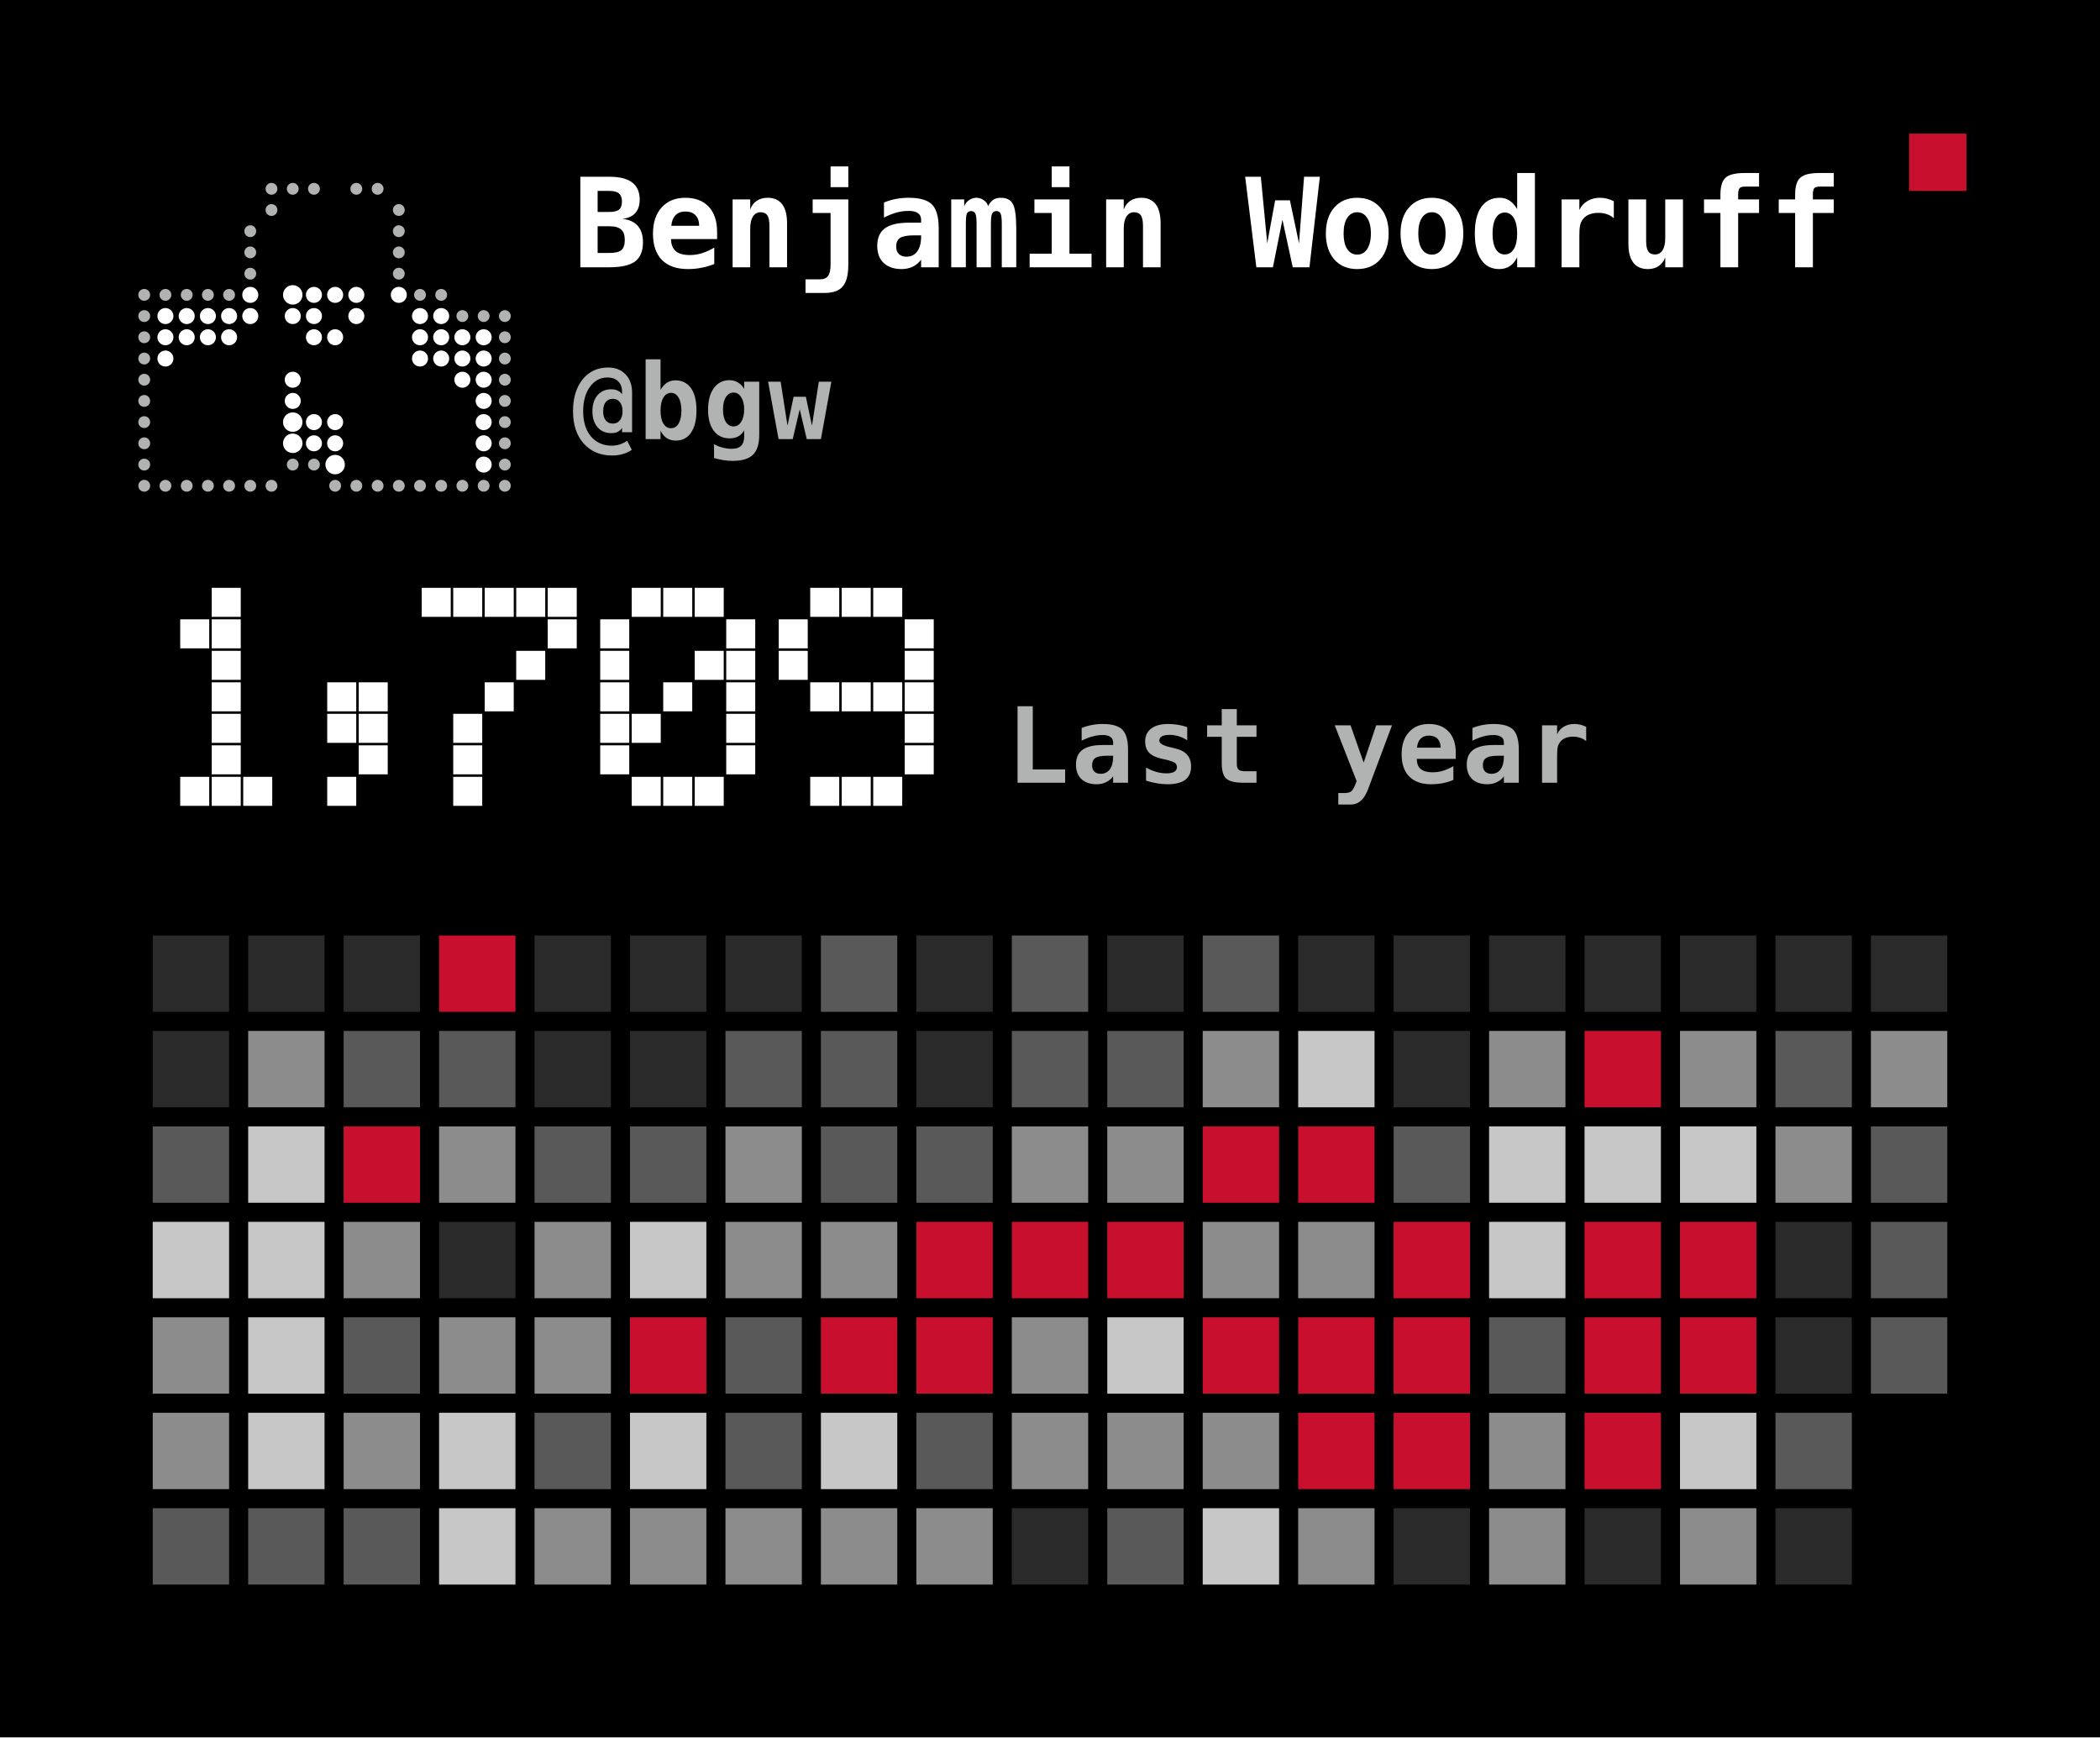
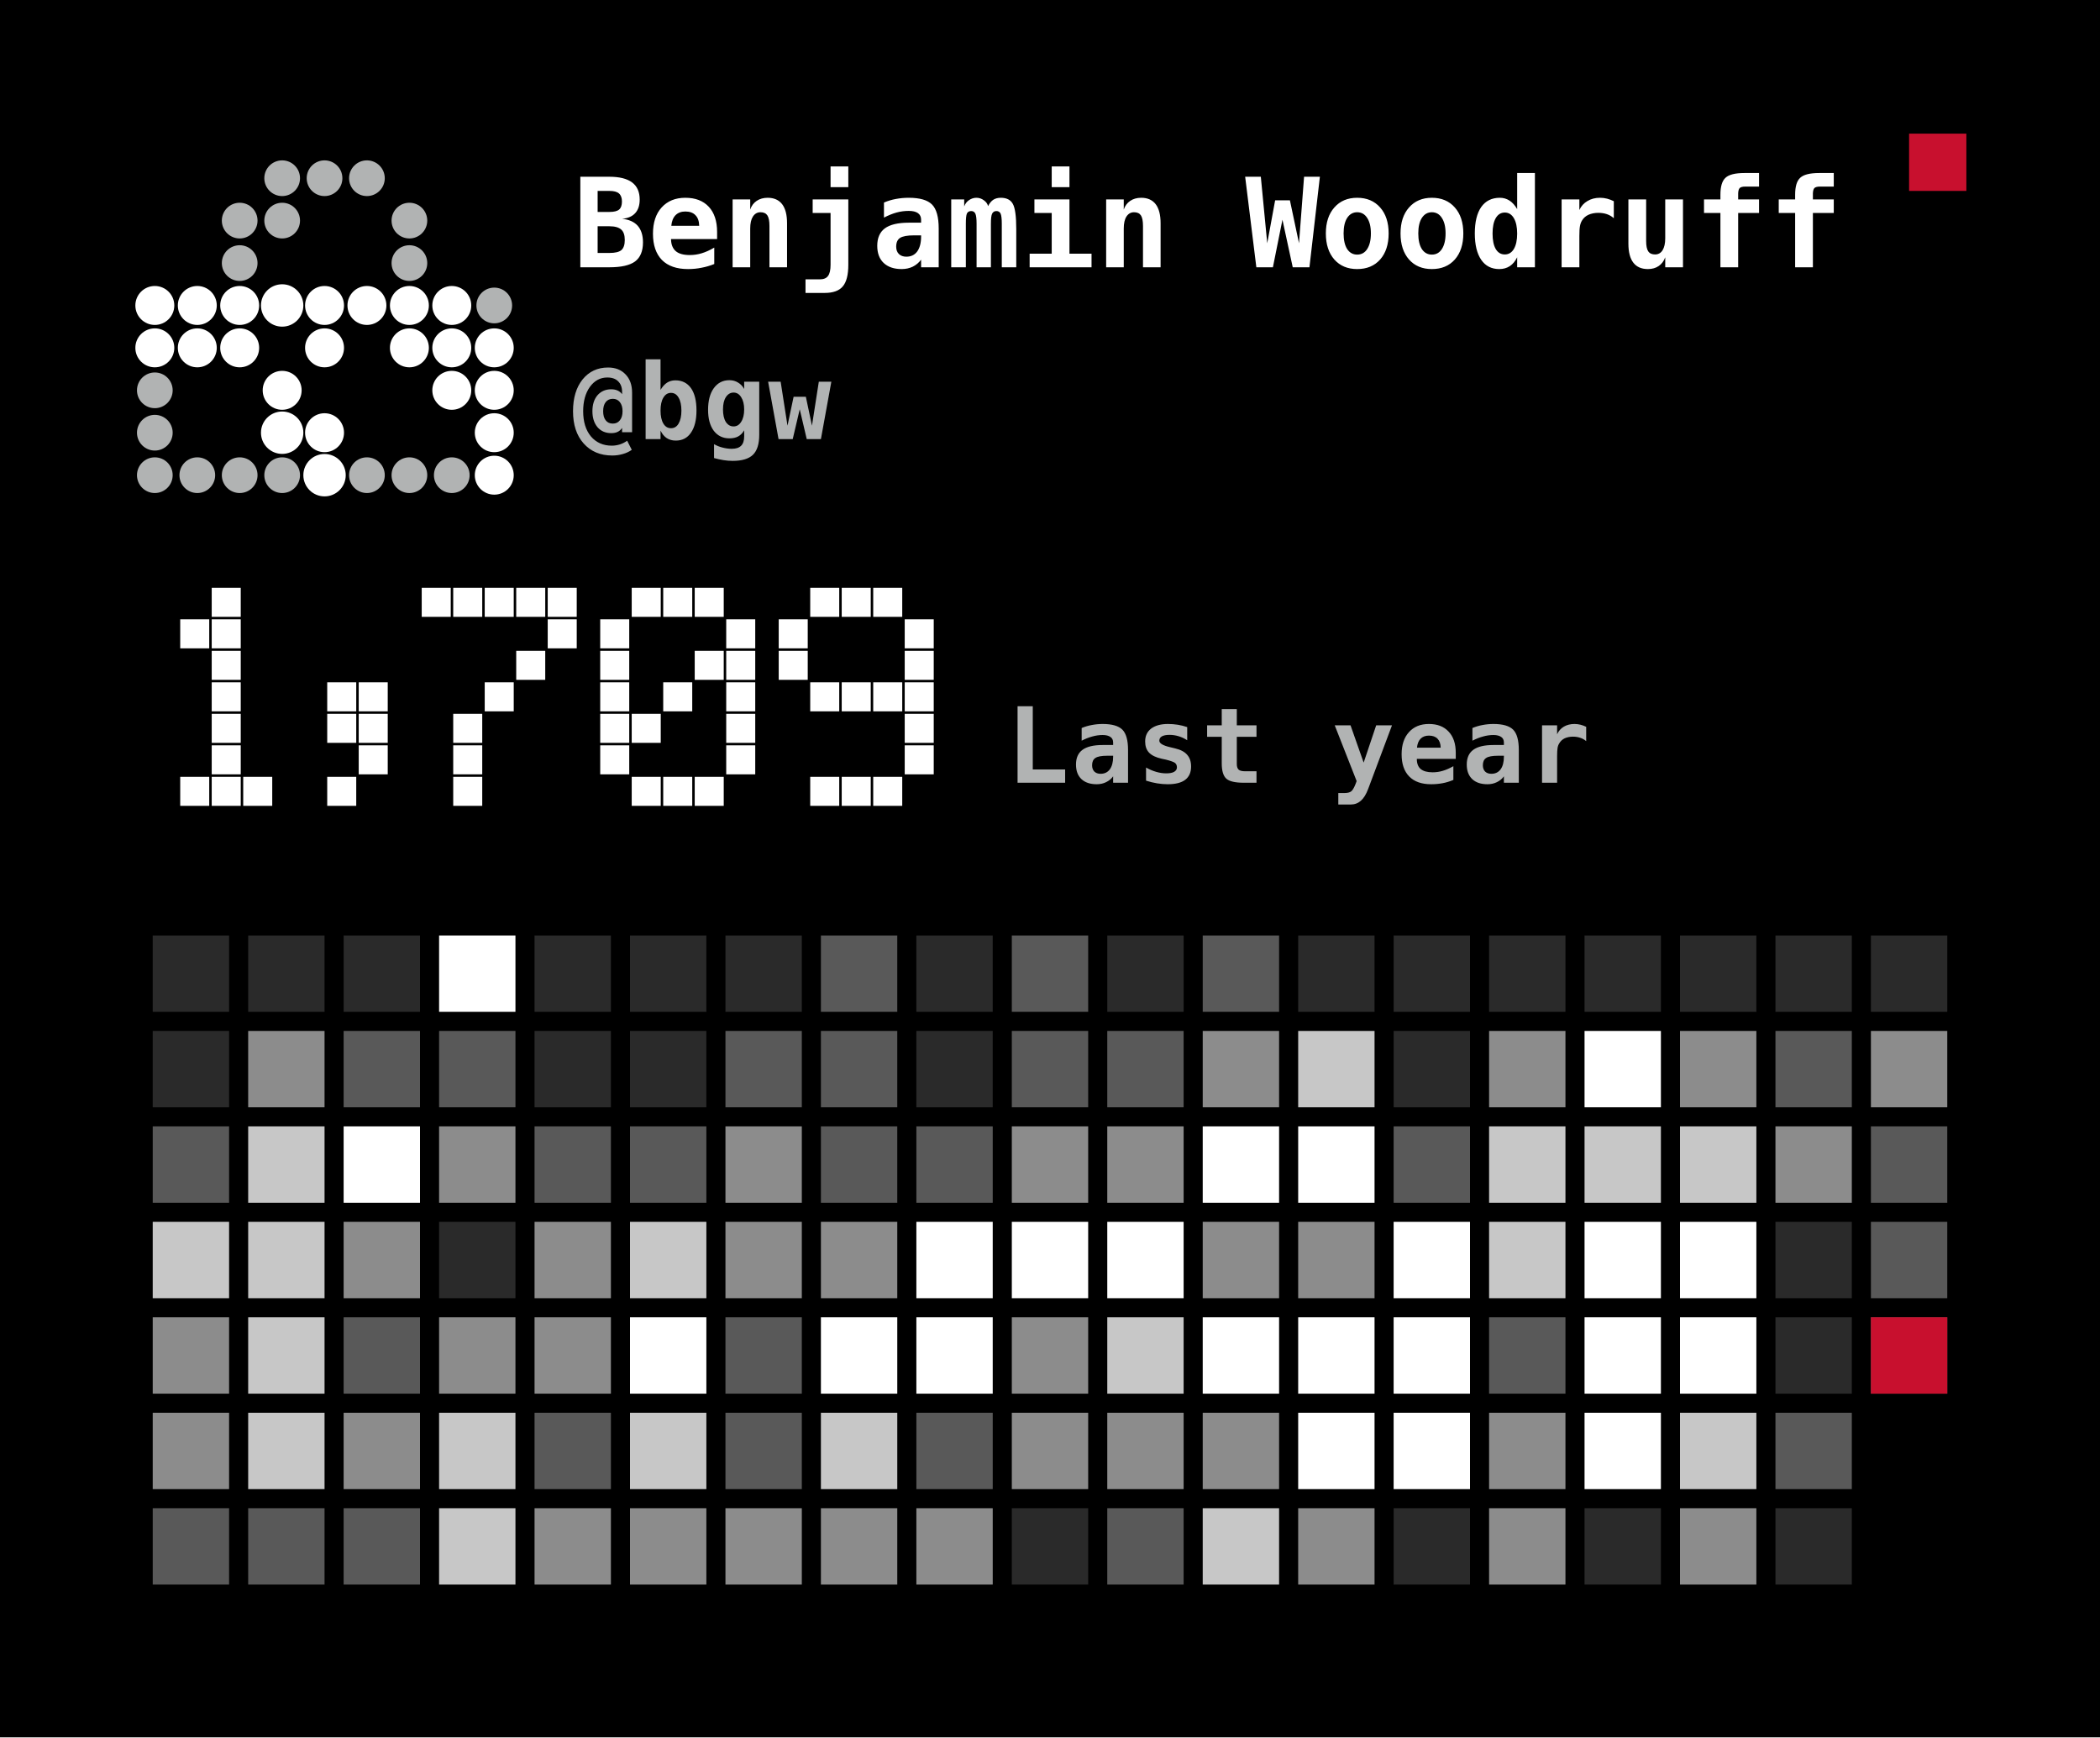
<svg xmlns="http://www.w3.org/2000/svg" width="220" height="182" viewBox="0 0 220 182" role="img">
  <rect width="220" height="182" fill="#000000" />
  <rect x="14" y="14" width="0" height="0" fill="#C8102E" />
-   <circle cx="28.44" cy="19.78" r="0.62" fill="#B1B3B3" />
-   <circle cx="30.67" cy="19.78" r="0.62" fill="#B1B3B3" />
-   <circle cx="32.89" cy="19.78" r="0.62" fill="#B1B3B3" />
-   <circle cx="37.33" cy="19.78" r="0.62" fill="#B1B3B3" />
-   <circle cx="39.56" cy="19.78" r="0.62" fill="#B1B3B3" />
-   <circle cx="28.44" cy="22.00" r="0.62" fill="#B1B3B3" />
-   <circle cx="41.78" cy="22.00" r="0.62" fill="#B1B3B3" />
-   <circle cx="26.22" cy="24.22" r="0.62" fill="#B1B3B3" />
-   <circle cx="41.78" cy="24.22" r="0.62" fill="#B1B3B3" />
-   <circle cx="26.22" cy="26.44" r="0.62" fill="#B1B3B3" />
-   <circle cx="41.78" cy="26.44" r="0.62" fill="#B1B3B3" />
-   <circle cx="26.22" cy="28.67" r="0.62" fill="#B1B3B3" />
-   <circle cx="41.78" cy="28.67" r="0.62" fill="#B1B3B3" />
-   <circle cx="15.11" cy="30.89" r="0.62" fill="#B1B3B3" />
-   <circle cx="17.33" cy="30.89" r="0.62" fill="#B1B3B3" />
-   <circle cx="19.56" cy="30.89" r="0.62" fill="#B1B3B3" />
-   <circle cx="21.78" cy="30.89" r="0.62" fill="#B1B3B3" />
-   <circle cx="24.00" cy="30.89" r="0.62" fill="#B1B3B3" />
-   <circle cx="26.22" cy="30.89" r="0.84" fill="#FFFFFF" />
-   <circle cx="30.67" cy="30.89" r="1.02" fill="#FFFFFF" />
-   <circle cx="32.89" cy="30.89" r="0.84" fill="#FFFFFF" />
-   <circle cx="35.11" cy="30.89" r="0.84" fill="#FFFFFF" />
-   <circle cx="37.33" cy="30.89" r="0.84" fill="#FFFFFF" />
-   <circle cx="41.78" cy="30.89" r="0.84" fill="#FFFFFF" />
-   <circle cx="44.00" cy="30.89" r="0.62" fill="#B1B3B3" />
-   <circle cx="46.22" cy="30.89" r="0.62" fill="#B1B3B3" />
-   <circle cx="15.11" cy="33.11" r="0.62" fill="#B1B3B3" />
-   <circle cx="17.33" cy="33.11" r="0.84" fill="#FFFFFF" />
-   <circle cx="19.56" cy="33.11" r="0.84" fill="#FFFFFF" />
-   <circle cx="21.78" cy="33.11" r="0.84" fill="#FFFFFF" />
-   <circle cx="24.00" cy="33.11" r="0.84" fill="#FFFFFF" />
-   <circle cx="26.22" cy="33.11" r="0.84" fill="#FFFFFF" />
-   <circle cx="30.67" cy="33.11" r="0.84" fill="#FFFFFF" />
-   <circle cx="32.89" cy="33.11" r="0.84" fill="#FFFFFF" />
-   <circle cx="37.33" cy="33.11" r="0.84" fill="#FFFFFF" />
-   <circle cx="44.00" cy="33.11" r="0.84" fill="#FFFFFF" />
-   <circle cx="46.22" cy="33.11" r="0.84" fill="#FFFFFF" />
-   <circle cx="48.44" cy="33.11" r="0.62" fill="#B1B3B3" />
-   <circle cx="50.67" cy="33.11" r="0.62" fill="#B1B3B3" />
-   <circle cx="52.89" cy="33.11" r="0.62" fill="#B1B3B3" />
-   <circle cx="15.11" cy="35.33" r="0.62" fill="#B1B3B3" />
-   <circle cx="17.33" cy="35.33" r="0.84" fill="#FFFFFF" />
-   <circle cx="19.56" cy="35.33" r="0.84" fill="#FFFFFF" />
-   <circle cx="21.78" cy="35.33" r="0.84" fill="#FFFFFF" />
-   <circle cx="24.00" cy="35.33" r="0.84" fill="#FFFFFF" />
-   <circle cx="32.89" cy="35.33" r="0.84" fill="#FFFFFF" />
-   <circle cx="35.11" cy="35.33" r="0.84" fill="#FFFFFF" />
-   <circle cx="44.00" cy="35.33" r="0.84" fill="#FFFFFF" />
-   <circle cx="46.22" cy="35.33" r="0.84" fill="#FFFFFF" />
-   <circle cx="48.44" cy="35.33" r="0.84" fill="#FFFFFF" />
-   <circle cx="50.67" cy="35.33" r="0.84" fill="#FFFFFF" />
-   <circle cx="52.89" cy="35.33" r="0.62" fill="#B1B3B3" />
-   <circle cx="15.11" cy="37.56" r="0.62" fill="#B1B3B3" />
-   <circle cx="17.33" cy="37.56" r="0.84" fill="#FFFFFF" />
-   <circle cx="44.00" cy="37.56" r="0.84" fill="#FFFFFF" />
-   <circle cx="46.22" cy="37.56" r="0.84" fill="#FFFFFF" />
-   <circle cx="48.44" cy="37.56" r="0.84" fill="#FFFFFF" />
-   <circle cx="50.67" cy="37.56" r="0.84" fill="#FFFFFF" />
-   <circle cx="52.89" cy="37.56" r="0.62" fill="#B1B3B3" />
-   <circle cx="15.11" cy="39.78" r="0.62" fill="#B1B3B3" />
-   <circle cx="30.67" cy="39.78" r="0.84" fill="#FFFFFF" />
-   <circle cx="48.44" cy="39.78" r="0.84" fill="#FFFFFF" />
-   <circle cx="50.67" cy="39.78" r="0.84" fill="#FFFFFF" />
-   <circle cx="52.89" cy="39.78" r="0.62" fill="#B1B3B3" />
-   <circle cx="15.11" cy="42.00" r="0.62" fill="#B1B3B3" />
-   <circle cx="30.67" cy="42.00" r="0.84" fill="#FFFFFF" />
-   <circle cx="50.67" cy="42.00" r="0.84" fill="#FFFFFF" />
-   <circle cx="52.89" cy="42.00" r="0.62" fill="#B1B3B3" />
-   <circle cx="15.11" cy="44.22" r="0.62" fill="#B1B3B3" />
-   <circle cx="30.67" cy="44.22" r="1.02" fill="#FFFFFF" />
-   <circle cx="32.89" cy="44.22" r="0.84" fill="#FFFFFF" />
-   <circle cx="35.11" cy="44.22" r="0.84" fill="#FFFFFF" />
-   <circle cx="50.67" cy="44.22" r="0.84" fill="#FFFFFF" />
-   <circle cx="52.89" cy="44.22" r="0.62" fill="#B1B3B3" />
-   <circle cx="15.11" cy="46.44" r="0.62" fill="#B1B3B3" />
-   <circle cx="30.67" cy="46.44" r="1.02" fill="#FFFFFF" />
-   <circle cx="32.89" cy="46.44" r="0.84" fill="#FFFFFF" />
-   <circle cx="35.11" cy="46.44" r="0.84" fill="#FFFFFF" />
-   <circle cx="50.67" cy="46.44" r="0.84" fill="#FFFFFF" />
-   <circle cx="52.89" cy="46.44" r="0.62" fill="#B1B3B3" />
-   <circle cx="15.11" cy="48.67" r="0.62" fill="#B1B3B3" />
-   <circle cx="30.67" cy="48.67" r="0.62" fill="#B1B3B3" />
-   <circle cx="32.89" cy="48.67" r="0.62" fill="#B1B3B3" />
-   <circle cx="35.11" cy="48.67" r="1.02" fill="#FFFFFF" />
-   <circle cx="50.67" cy="48.67" r="0.84" fill="#FFFFFF" />
-   <circle cx="52.89" cy="48.67" r="0.62" fill="#B1B3B3" />
-   <circle cx="15.11" cy="50.89" r="0.62" fill="#B1B3B3" />
-   <circle cx="17.33" cy="50.89" r="0.62" fill="#B1B3B3" />
-   <circle cx="19.56" cy="50.89" r="0.62" fill="#B1B3B3" />
-   <circle cx="21.78" cy="50.89" r="0.62" fill="#B1B3B3" />
-   <circle cx="24.00" cy="50.89" r="0.62" fill="#B1B3B3" />
-   <circle cx="26.22" cy="50.89" r="0.62" fill="#B1B3B3" />
-   <circle cx="28.44" cy="50.89" r="0.62" fill="#B1B3B3" />
-   <circle cx="35.11" cy="50.89" r="0.62" fill="#B1B3B3" />
-   <circle cx="37.33" cy="50.89" r="0.62" fill="#B1B3B3" />
-   <circle cx="39.56" cy="50.89" r="0.62" fill="#B1B3B3" />
-   <circle cx="41.78" cy="50.89" r="0.62" fill="#B1B3B3" />
-   <circle cx="44.00" cy="50.89" r="0.62" fill="#B1B3B3" />
-   <circle cx="46.22" cy="50.89" r="0.62" fill="#B1B3B3" />
-   <circle cx="48.44" cy="50.89" r="0.62" fill="#B1B3B3" />
-   <circle cx="50.67" cy="50.89" r="0.62" fill="#B1B3B3" />
-   <circle cx="52.89" cy="50.89" r="0.62" fill="#B1B3B3" />
+   <circle cx="29.56" cy="18.67" r="1.87" fill="#B1B3B3" />
+   <circle cx="34.00" cy="18.67" r="1.87" fill="#B1B3B3" />
+   <circle cx="38.44" cy="18.67" r="1.87" fill="#B1B3B3" />
+   <circle cx="29.56" cy="23.11" r="1.87" fill="#B1B3B3" />
+   <circle cx="42.89" cy="23.11" r="1.87" fill="#B1B3B3" />
+   <circle cx="25.11" cy="23.11" r="1.87" fill="#B1B3B3" />
+   <circle cx="25.11" cy="27.56" r="1.87" fill="#B1B3B3" />
+   <circle cx="42.89" cy="27.56" r="1.87" fill="#B1B3B3" />
+   <circle cx="16.22" cy="32.00" r="2.04" fill="#FFFFFF" />
+   <circle cx="20.67" cy="32.00" r="2.04" fill="#FFFFFF" />
+   <circle cx="25.11" cy="32.00" r="2.04" fill="#FFFFFF" />
+   <circle cx="29.56" cy="32.00" r="2.22" fill="#FFFFFF" />
+   <circle cx="34.00" cy="32.00" r="2.04" fill="#FFFFFF" />
+   <circle cx="38.44" cy="32.00" r="2.04" fill="#FFFFFF" />
+   <circle cx="42.89" cy="32.00" r="2.04" fill="#FFFFFF" />
+   <circle cx="47.33" cy="32.00" r="2.04" fill="#FFFFFF" />
+   <circle cx="51.78" cy="32.00" r="1.87" fill="#B1B3B3" />
+   <circle cx="16.22" cy="36.44" r="2.04" fill="#FFFFFF" />
+   <circle cx="20.67" cy="36.44" r="2.04" fill="#FFFFFF" />
+   <circle cx="25.11" cy="36.44" r="2.04" fill="#FFFFFF" />
+   <circle cx="34.00" cy="36.44" r="2.04" fill="#FFFFFF" />
+   <circle cx="42.89" cy="36.44" r="2.04" fill="#FFFFFF" />
+   <circle cx="47.33" cy="36.44" r="2.04" fill="#FFFFFF" />
+   <circle cx="51.78" cy="36.44" r="2.04" fill="#FFFFFF" />
+   <circle cx="16.22" cy="40.89" r="1.87" fill="#B1B3B3" />
+   <circle cx="29.56" cy="40.89" r="2.04" fill="#FFFFFF" />
+   <circle cx="47.33" cy="40.89" r="2.04" fill="#FFFFFF" />
+   <circle cx="51.78" cy="40.89" r="2.04" fill="#FFFFFF" />
+   <circle cx="16.22" cy="45.33" r="1.87" fill="#B1B3B3" />
+   <circle cx="29.56" cy="45.33" r="2.22" fill="#FFFFFF" />
+   <circle cx="34.00" cy="45.33" r="2.04" fill="#FFFFFF" />
+   <circle cx="51.78" cy="45.33" r="2.04" fill="#FFFFFF" />
+   <circle cx="16.22" cy="49.78" r="1.87" fill="#B1B3B3" />
+   <circle cx="29.56" cy="49.78" r="1.87" fill="#B1B3B3" />
+   <circle cx="34.00" cy="49.78" r="2.22" fill="#FFFFFF" />
+   <circle cx="51.78" cy="49.78" r="2.04" fill="#FFFFFF" />
+   <circle cx="20.67" cy="49.78" r="1.87" fill="#B1B3B3" />
+   <circle cx="25.11" cy="49.78" r="1.87" fill="#B1B3B3" />
+   <circle cx="38.44" cy="49.78" r="1.87" fill="#B1B3B3" />
+   <circle cx="42.89" cy="49.78" r="1.87" fill="#B1B3B3" />
+   <circle cx="47.33" cy="49.78" r="1.87" fill="#B1B3B3" />
  <text x="60" y="28" fill="#FFFFFF" text-anchor="start" font-family="ui-monospace, Geist Mono, monospace" font-weight="700" font-size="13" letter-spacing="0" dominant-baseline="auto">Benjamin Woodruff ‮</text>
  <text x="60" y="46" fill="#B1B3B3" text-anchor="start" font-family="ui-monospace, Geist Mono, monospace" font-weight="700" font-size="11" letter-spacing="0.2" dominant-baseline="auto">@bgw</text>
  <rect x="22.18" y="61.58" width="3.04" height="3.04" fill="#FFFFFF" />
  <rect x="18.88" y="64.88" width="3.04" height="3.04" fill="#FFFFFF" />
  <rect x="22.18" y="64.88" width="3.04" height="3.04" fill="#FFFFFF" />
  <rect x="22.18" y="68.18" width="3.04" height="3.04" fill="#FFFFFF" />
  <rect x="22.18" y="71.48" width="3.04" height="3.04" fill="#FFFFFF" />
  <rect x="22.18" y="74.78" width="3.04" height="3.04" fill="#FFFFFF" />
  <rect x="22.18" y="78.08" width="3.04" height="3.04" fill="#FFFFFF" />
  <rect x="18.88" y="81.38" width="3.04" height="3.04" fill="#FFFFFF" />
  <rect x="22.18" y="81.38" width="3.04" height="3.04" fill="#FFFFFF" />
  <rect x="25.48" y="81.38" width="3.04" height="3.04" fill="#FFFFFF" />
  <rect x="34.28" y="71.48" width="3.04" height="3.04" fill="#FFFFFF" />
  <rect x="37.58" y="71.48" width="3.04" height="3.04" fill="#FFFFFF" />
  <rect x="34.28" y="74.78" width="3.04" height="3.04" fill="#FFFFFF" />
  <rect x="37.58" y="74.78" width="3.04" height="3.04" fill="#FFFFFF" />
  <rect x="37.58" y="78.08" width="3.04" height="3.04" fill="#FFFFFF" />
  <rect x="34.28" y="81.38" width="3.04" height="3.04" fill="#FFFFFF" />
  <rect x="44.18" y="61.58" width="3.04" height="3.04" fill="#FFFFFF" />
  <rect x="47.48" y="61.58" width="3.04" height="3.04" fill="#FFFFFF" />
  <rect x="50.78" y="61.58" width="3.04" height="3.04" fill="#FFFFFF" />
  <rect x="54.08" y="61.58" width="3.04" height="3.04" fill="#FFFFFF" />
  <rect x="57.38" y="61.58" width="3.04" height="3.04" fill="#FFFFFF" />
  <rect x="57.38" y="64.88" width="3.04" height="3.04" fill="#FFFFFF" />
  <rect x="54.08" y="68.18" width="3.04" height="3.04" fill="#FFFFFF" />
  <rect x="50.78" y="71.48" width="3.04" height="3.04" fill="#FFFFFF" />
  <rect x="47.48" y="74.78" width="3.04" height="3.04" fill="#FFFFFF" />
  <rect x="47.48" y="78.08" width="3.04" height="3.04" fill="#FFFFFF" />
  <rect x="47.48" y="81.38" width="3.04" height="3.04" fill="#FFFFFF" />
  <rect x="66.18" y="61.58" width="3.04" height="3.04" fill="#FFFFFF" />
  <rect x="69.48" y="61.58" width="3.04" height="3.04" fill="#FFFFFF" />
  <rect x="72.78" y="61.58" width="3.04" height="3.04" fill="#FFFFFF" />
  <rect x="62.88" y="64.88" width="3.04" height="3.04" fill="#FFFFFF" />
  <rect x="76.08" y="64.88" width="3.04" height="3.04" fill="#FFFFFF" />
  <rect x="62.88" y="68.18" width="3.04" height="3.04" fill="#FFFFFF" />
  <rect x="72.78" y="68.18" width="3.04" height="3.04" fill="#FFFFFF" />
  <rect x="76.08" y="68.18" width="3.04" height="3.04" fill="#FFFFFF" />
  <rect x="62.88" y="71.48" width="3.04" height="3.04" fill="#FFFFFF" />
  <rect x="69.48" y="71.48" width="3.04" height="3.04" fill="#FFFFFF" />
  <rect x="76.08" y="71.48" width="3.04" height="3.04" fill="#FFFFFF" />
  <rect x="62.88" y="74.78" width="3.04" height="3.04" fill="#FFFFFF" />
  <rect x="66.18" y="74.78" width="3.04" height="3.04" fill="#FFFFFF" />
  <rect x="76.08" y="74.78" width="3.04" height="3.04" fill="#FFFFFF" />
  <rect x="62.88" y="78.08" width="3.04" height="3.04" fill="#FFFFFF" />
  <rect x="76.08" y="78.08" width="3.04" height="3.04" fill="#FFFFFF" />
  <rect x="66.18" y="81.38" width="3.04" height="3.04" fill="#FFFFFF" />
  <rect x="69.48" y="81.38" width="3.04" height="3.04" fill="#FFFFFF" />
  <rect x="72.78" y="81.38" width="3.04" height="3.04" fill="#FFFFFF" />
  <rect x="84.88" y="61.58" width="3.04" height="3.04" fill="#FFFFFF" />
  <rect x="88.18" y="61.58" width="3.04" height="3.04" fill="#FFFFFF" />
  <rect x="91.48" y="61.58" width="3.04" height="3.04" fill="#FFFFFF" />
  <rect x="81.58" y="64.88" width="3.04" height="3.04" fill="#FFFFFF" />
  <rect x="94.78" y="64.88" width="3.04" height="3.04" fill="#FFFFFF" />
  <rect x="81.58" y="68.18" width="3.04" height="3.04" fill="#FFFFFF" />
  <rect x="94.78" y="68.18" width="3.04" height="3.04" fill="#FFFFFF" />
  <rect x="84.88" y="71.48" width="3.04" height="3.04" fill="#FFFFFF" />
  <rect x="88.18" y="71.48" width="3.04" height="3.04" fill="#FFFFFF" />
  <rect x="91.48" y="71.48" width="3.04" height="3.04" fill="#FFFFFF" />
  <rect x="94.78" y="71.48" width="3.04" height="3.04" fill="#FFFFFF" />
  <rect x="94.78" y="74.78" width="3.04" height="3.04" fill="#FFFFFF" />
  <rect x="94.78" y="78.08" width="3.04" height="3.04" fill="#FFFFFF" />
  <rect x="84.88" y="81.38" width="3.04" height="3.04" fill="#FFFFFF" />
  <rect x="88.18" y="81.38" width="3.04" height="3.04" fill="#FFFFFF" />
  <rect x="91.48" y="81.38" width="3.04" height="3.04" fill="#FFFFFF" />
  <text x="105.4" y="82.0" fill="#B1B3B3" text-anchor="start" font-family="ui-monospace, Geist Mono, monospace" font-weight="700" font-size="11" letter-spacing="0.2" dominant-baseline="auto">Last year</text>
  <rect x="200" y="14" width="6" height="6" fill="#C8102E" />
  <rect x="16" y="98" width="8" height="8" fill="#2A2A2A" />
  <rect x="16" y="108" width="8" height="8" fill="#2A2A2A" />
  <rect x="16" y="118" width="8" height="8" fill="#FFFFFF" opacity="0.35" />
  <rect x="16" y="128" width="8" height="8" fill="#FFFFFF" opacity="0.78" />
  <rect x="16" y="138" width="8" height="8" fill="#FFFFFF" opacity="0.55" />
  <rect x="16" y="148" width="8" height="8" fill="#FFFFFF" opacity="0.55" />
  <rect x="16" y="158" width="8" height="8" fill="#FFFFFF" opacity="0.35" />
  <rect x="26" y="98" width="8" height="8" fill="#2A2A2A" />
  <rect x="26" y="108" width="8" height="8" fill="#FFFFFF" opacity="0.55" />
  <rect x="26" y="118" width="8" height="8" fill="#FFFFFF" opacity="0.78" />
  <rect x="26" y="128" width="8" height="8" fill="#FFFFFF" opacity="0.78" />
  <rect x="26" y="138" width="8" height="8" fill="#FFFFFF" opacity="0.78" />
  <rect x="26" y="148" width="8" height="8" fill="#FFFFFF" opacity="0.78" />
  <rect x="26" y="158" width="8" height="8" fill="#FFFFFF" opacity="0.35" />
  <rect x="36" y="98" width="8" height="8" fill="#2A2A2A" />
  <rect x="36" y="108" width="8" height="8" fill="#FFFFFF" opacity="0.35" />
-   <rect x="36" y="118" width="8" height="8" fill="#C8102E" />
+   <rect x="36" y="118" width="8" height="8" fill="#FFFFFF" />
  <rect x="36" y="128" width="8" height="8" fill="#FFFFFF" opacity="0.55" />
  <rect x="36" y="138" width="8" height="8" fill="#FFFFFF" opacity="0.35" />
  <rect x="36" y="148" width="8" height="8" fill="#FFFFFF" opacity="0.55" />
  <rect x="36" y="158" width="8" height="8" fill="#FFFFFF" opacity="0.35" />
-   <rect x="46" y="98" width="8" height="8" fill="#C8102E" />
+   <rect x="46" y="98" width="8" height="8" fill="#FFFFFF" />
  <rect x="46" y="108" width="8" height="8" fill="#FFFFFF" opacity="0.35" />
  <rect x="46" y="118" width="8" height="8" fill="#FFFFFF" opacity="0.55" />
  <rect x="46" y="128" width="8" height="8" fill="#2A2A2A" />
  <rect x="46" y="138" width="8" height="8" fill="#FFFFFF" opacity="0.55" />
  <rect x="46" y="148" width="8" height="8" fill="#FFFFFF" opacity="0.78" />
  <rect x="46" y="158" width="8" height="8" fill="#FFFFFF" opacity="0.78" />
  <rect x="56" y="98" width="8" height="8" fill="#2A2A2A" />
  <rect x="56" y="108" width="8" height="8" fill="#2A2A2A" />
  <rect x="56" y="118" width="8" height="8" fill="#FFFFFF" opacity="0.35" />
  <rect x="56" y="128" width="8" height="8" fill="#FFFFFF" opacity="0.55" />
  <rect x="56" y="138" width="8" height="8" fill="#FFFFFF" opacity="0.55" />
  <rect x="56" y="148" width="8" height="8" fill="#FFFFFF" opacity="0.35" />
  <rect x="56" y="158" width="8" height="8" fill="#FFFFFF" opacity="0.55" />
  <rect x="66" y="98" width="8" height="8" fill="#2A2A2A" />
  <rect x="66" y="108" width="8" height="8" fill="#2A2A2A" />
  <rect x="66" y="118" width="8" height="8" fill="#FFFFFF" opacity="0.35" />
  <rect x="66" y="128" width="8" height="8" fill="#FFFFFF" opacity="0.78" />
-   <rect x="66" y="138" width="8" height="8" fill="#C8102E" />
+   <rect x="66" y="138" width="8" height="8" fill="#FFFFFF" />
  <rect x="66" y="148" width="8" height="8" fill="#FFFFFF" opacity="0.78" />
  <rect x="66" y="158" width="8" height="8" fill="#FFFFFF" opacity="0.55" />
  <rect x="76" y="98" width="8" height="8" fill="#2A2A2A" />
  <rect x="76" y="108" width="8" height="8" fill="#FFFFFF" opacity="0.35" />
  <rect x="76" y="118" width="8" height="8" fill="#FFFFFF" opacity="0.55" />
  <rect x="76" y="128" width="8" height="8" fill="#FFFFFF" opacity="0.55" />
  <rect x="76" y="138" width="8" height="8" fill="#FFFFFF" opacity="0.35" />
  <rect x="76" y="148" width="8" height="8" fill="#FFFFFF" opacity="0.35" />
  <rect x="76" y="158" width="8" height="8" fill="#FFFFFF" opacity="0.55" />
  <rect x="86" y="98" width="8" height="8" fill="#FFFFFF" opacity="0.35" />
  <rect x="86" y="108" width="8" height="8" fill="#FFFFFF" opacity="0.35" />
  <rect x="86" y="118" width="8" height="8" fill="#FFFFFF" opacity="0.35" />
  <rect x="86" y="128" width="8" height="8" fill="#FFFFFF" opacity="0.55" />
-   <rect x="86" y="138" width="8" height="8" fill="#C8102E" />
+   <rect x="86" y="138" width="8" height="8" fill="#FFFFFF" />
  <rect x="86" y="148" width="8" height="8" fill="#FFFFFF" opacity="0.78" />
  <rect x="86" y="158" width="8" height="8" fill="#FFFFFF" opacity="0.55" />
  <rect x="96" y="98" width="8" height="8" fill="#2A2A2A" />
  <rect x="96" y="108" width="8" height="8" fill="#2A2A2A" />
  <rect x="96" y="118" width="8" height="8" fill="#FFFFFF" opacity="0.35" />
-   <rect x="96" y="128" width="8" height="8" fill="#C8102E" />
-   <rect x="96" y="138" width="8" height="8" fill="#C8102E" />
+   <rect x="96" y="128" width="8" height="8" fill="#FFFFFF" />
+   <rect x="96" y="138" width="8" height="8" fill="#FFFFFF" />
  <rect x="96" y="148" width="8" height="8" fill="#FFFFFF" opacity="0.35" />
  <rect x="96" y="158" width="8" height="8" fill="#FFFFFF" opacity="0.55" />
  <rect x="106" y="98" width="8" height="8" fill="#FFFFFF" opacity="0.35" />
  <rect x="106" y="108" width="8" height="8" fill="#FFFFFF" opacity="0.35" />
  <rect x="106" y="118" width="8" height="8" fill="#FFFFFF" opacity="0.55" />
-   <rect x="106" y="128" width="8" height="8" fill="#C8102E" />
+   <rect x="106" y="128" width="8" height="8" fill="#FFFFFF" />
  <rect x="106" y="138" width="8" height="8" fill="#FFFFFF" opacity="0.55" />
  <rect x="106" y="148" width="8" height="8" fill="#FFFFFF" opacity="0.55" />
  <rect x="106" y="158" width="8" height="8" fill="#2A2A2A" />
  <rect x="116" y="98" width="8" height="8" fill="#2A2A2A" />
  <rect x="116" y="108" width="8" height="8" fill="#FFFFFF" opacity="0.35" />
  <rect x="116" y="118" width="8" height="8" fill="#FFFFFF" opacity="0.55" />
-   <rect x="116" y="128" width="8" height="8" fill="#C8102E" />
+   <rect x="116" y="128" width="8" height="8" fill="#FFFFFF" />
  <rect x="116" y="138" width="8" height="8" fill="#FFFFFF" opacity="0.78" />
  <rect x="116" y="148" width="8" height="8" fill="#FFFFFF" opacity="0.55" />
  <rect x="116" y="158" width="8" height="8" fill="#FFFFFF" opacity="0.35" />
  <rect x="126" y="98" width="8" height="8" fill="#FFFFFF" opacity="0.35" />
  <rect x="126" y="108" width="8" height="8" fill="#FFFFFF" opacity="0.55" />
-   <rect x="126" y="118" width="8" height="8" fill="#C8102E" />
+   <rect x="126" y="118" width="8" height="8" fill="#FFFFFF" />
  <rect x="126" y="128" width="8" height="8" fill="#FFFFFF" opacity="0.55" />
-   <rect x="126" y="138" width="8" height="8" fill="#C8102E" />
+   <rect x="126" y="138" width="8" height="8" fill="#FFFFFF" />
  <rect x="126" y="148" width="8" height="8" fill="#FFFFFF" opacity="0.55" />
  <rect x="126" y="158" width="8" height="8" fill="#FFFFFF" opacity="0.78" />
  <rect x="136" y="98" width="8" height="8" fill="#2A2A2A" />
  <rect x="136" y="108" width="8" height="8" fill="#FFFFFF" opacity="0.78" />
-   <rect x="136" y="118" width="8" height="8" fill="#C8102E" />
+   <rect x="136" y="118" width="8" height="8" fill="#FFFFFF" />
  <rect x="136" y="128" width="8" height="8" fill="#FFFFFF" opacity="0.55" />
-   <rect x="136" y="138" width="8" height="8" fill="#C8102E" />
-   <rect x="136" y="148" width="8" height="8" fill="#C8102E" />
+   <rect x="136" y="138" width="8" height="8" fill="#FFFFFF" />
+   <rect x="136" y="148" width="8" height="8" fill="#FFFFFF" />
  <rect x="136" y="158" width="8" height="8" fill="#FFFFFF" opacity="0.55" />
  <rect x="146" y="98" width="8" height="8" fill="#2A2A2A" />
  <rect x="146" y="108" width="8" height="8" fill="#2A2A2A" />
  <rect x="146" y="118" width="8" height="8" fill="#FFFFFF" opacity="0.35" />
-   <rect x="146" y="128" width="8" height="8" fill="#C8102E" />
-   <rect x="146" y="138" width="8" height="8" fill="#C8102E" />
-   <rect x="146" y="148" width="8" height="8" fill="#C8102E" />
+   <rect x="146" y="128" width="8" height="8" fill="#FFFFFF" />
+   <rect x="146" y="138" width="8" height="8" fill="#FFFFFF" />
+   <rect x="146" y="148" width="8" height="8" fill="#FFFFFF" />
  <rect x="146" y="158" width="8" height="8" fill="#2A2A2A" />
  <rect x="156" y="98" width="8" height="8" fill="#2A2A2A" />
  <rect x="156" y="108" width="8" height="8" fill="#FFFFFF" opacity="0.55" />
  <rect x="156" y="118" width="8" height="8" fill="#FFFFFF" opacity="0.78" />
  <rect x="156" y="128" width="8" height="8" fill="#FFFFFF" opacity="0.78" />
  <rect x="156" y="138" width="8" height="8" fill="#FFFFFF" opacity="0.35" />
  <rect x="156" y="148" width="8" height="8" fill="#FFFFFF" opacity="0.55" />
  <rect x="156" y="158" width="8" height="8" fill="#FFFFFF" opacity="0.55" />
  <rect x="166" y="98" width="8" height="8" fill="#2A2A2A" />
-   <rect x="166" y="108" width="8" height="8" fill="#C8102E" />
+   <rect x="166" y="108" width="8" height="8" fill="#FFFFFF" />
  <rect x="166" y="118" width="8" height="8" fill="#FFFFFF" opacity="0.78" />
-   <rect x="166" y="128" width="8" height="8" fill="#C8102E" />
-   <rect x="166" y="138" width="8" height="8" fill="#C8102E" />
-   <rect x="166" y="148" width="8" height="8" fill="#C8102E" />
+   <rect x="166" y="128" width="8" height="8" fill="#FFFFFF" />
+   <rect x="166" y="138" width="8" height="8" fill="#FFFFFF" />
+   <rect x="166" y="148" width="8" height="8" fill="#FFFFFF" />
  <rect x="166" y="158" width="8" height="8" fill="#2A2A2A" />
  <rect x="176" y="98" width="8" height="8" fill="#2A2A2A" />
  <rect x="176" y="108" width="8" height="8" fill="#FFFFFF" opacity="0.55" />
  <rect x="176" y="118" width="8" height="8" fill="#FFFFFF" opacity="0.78" />
-   <rect x="176" y="128" width="8" height="8" fill="#C8102E" />
-   <rect x="176" y="138" width="8" height="8" fill="#C8102E" />
+   <rect x="176" y="128" width="8" height="8" fill="#FFFFFF" />
+   <rect x="176" y="138" width="8" height="8" fill="#FFFFFF" />
  <rect x="176" y="148" width="8" height="8" fill="#FFFFFF" opacity="0.78" />
  <rect x="176" y="158" width="8" height="8" fill="#FFFFFF" opacity="0.55" />
  <rect x="186" y="98" width="8" height="8" fill="#2A2A2A" />
  <rect x="186" y="108" width="8" height="8" fill="#FFFFFF" opacity="0.35" />
  <rect x="186" y="118" width="8" height="8" fill="#FFFFFF" opacity="0.55" />
  <rect x="186" y="128" width="8" height="8" fill="#2A2A2A" />
  <rect x="186" y="138" width="8" height="8" fill="#2A2A2A" />
  <rect x="186" y="148" width="8" height="8" fill="#FFFFFF" opacity="0.35" />
  <rect x="186" y="158" width="8" height="8" fill="#2A2A2A" />
  <rect x="196" y="98" width="8" height="8" fill="#2A2A2A" />
  <rect x="196" y="108" width="8" height="8" fill="#FFFFFF" opacity="0.55" />
  <rect x="196" y="118" width="8" height="8" fill="#FFFFFF" opacity="0.35" />
  <rect x="196" y="128" width="8" height="8" fill="#FFFFFF" opacity="0.35" />
  <rect x="196" y="138" width="8" height="8" fill="#FFFFFF" opacity="0.35" />
+   <rect x="196" y="138" width="8" height="8" fill="#C8102E" />
</svg>
